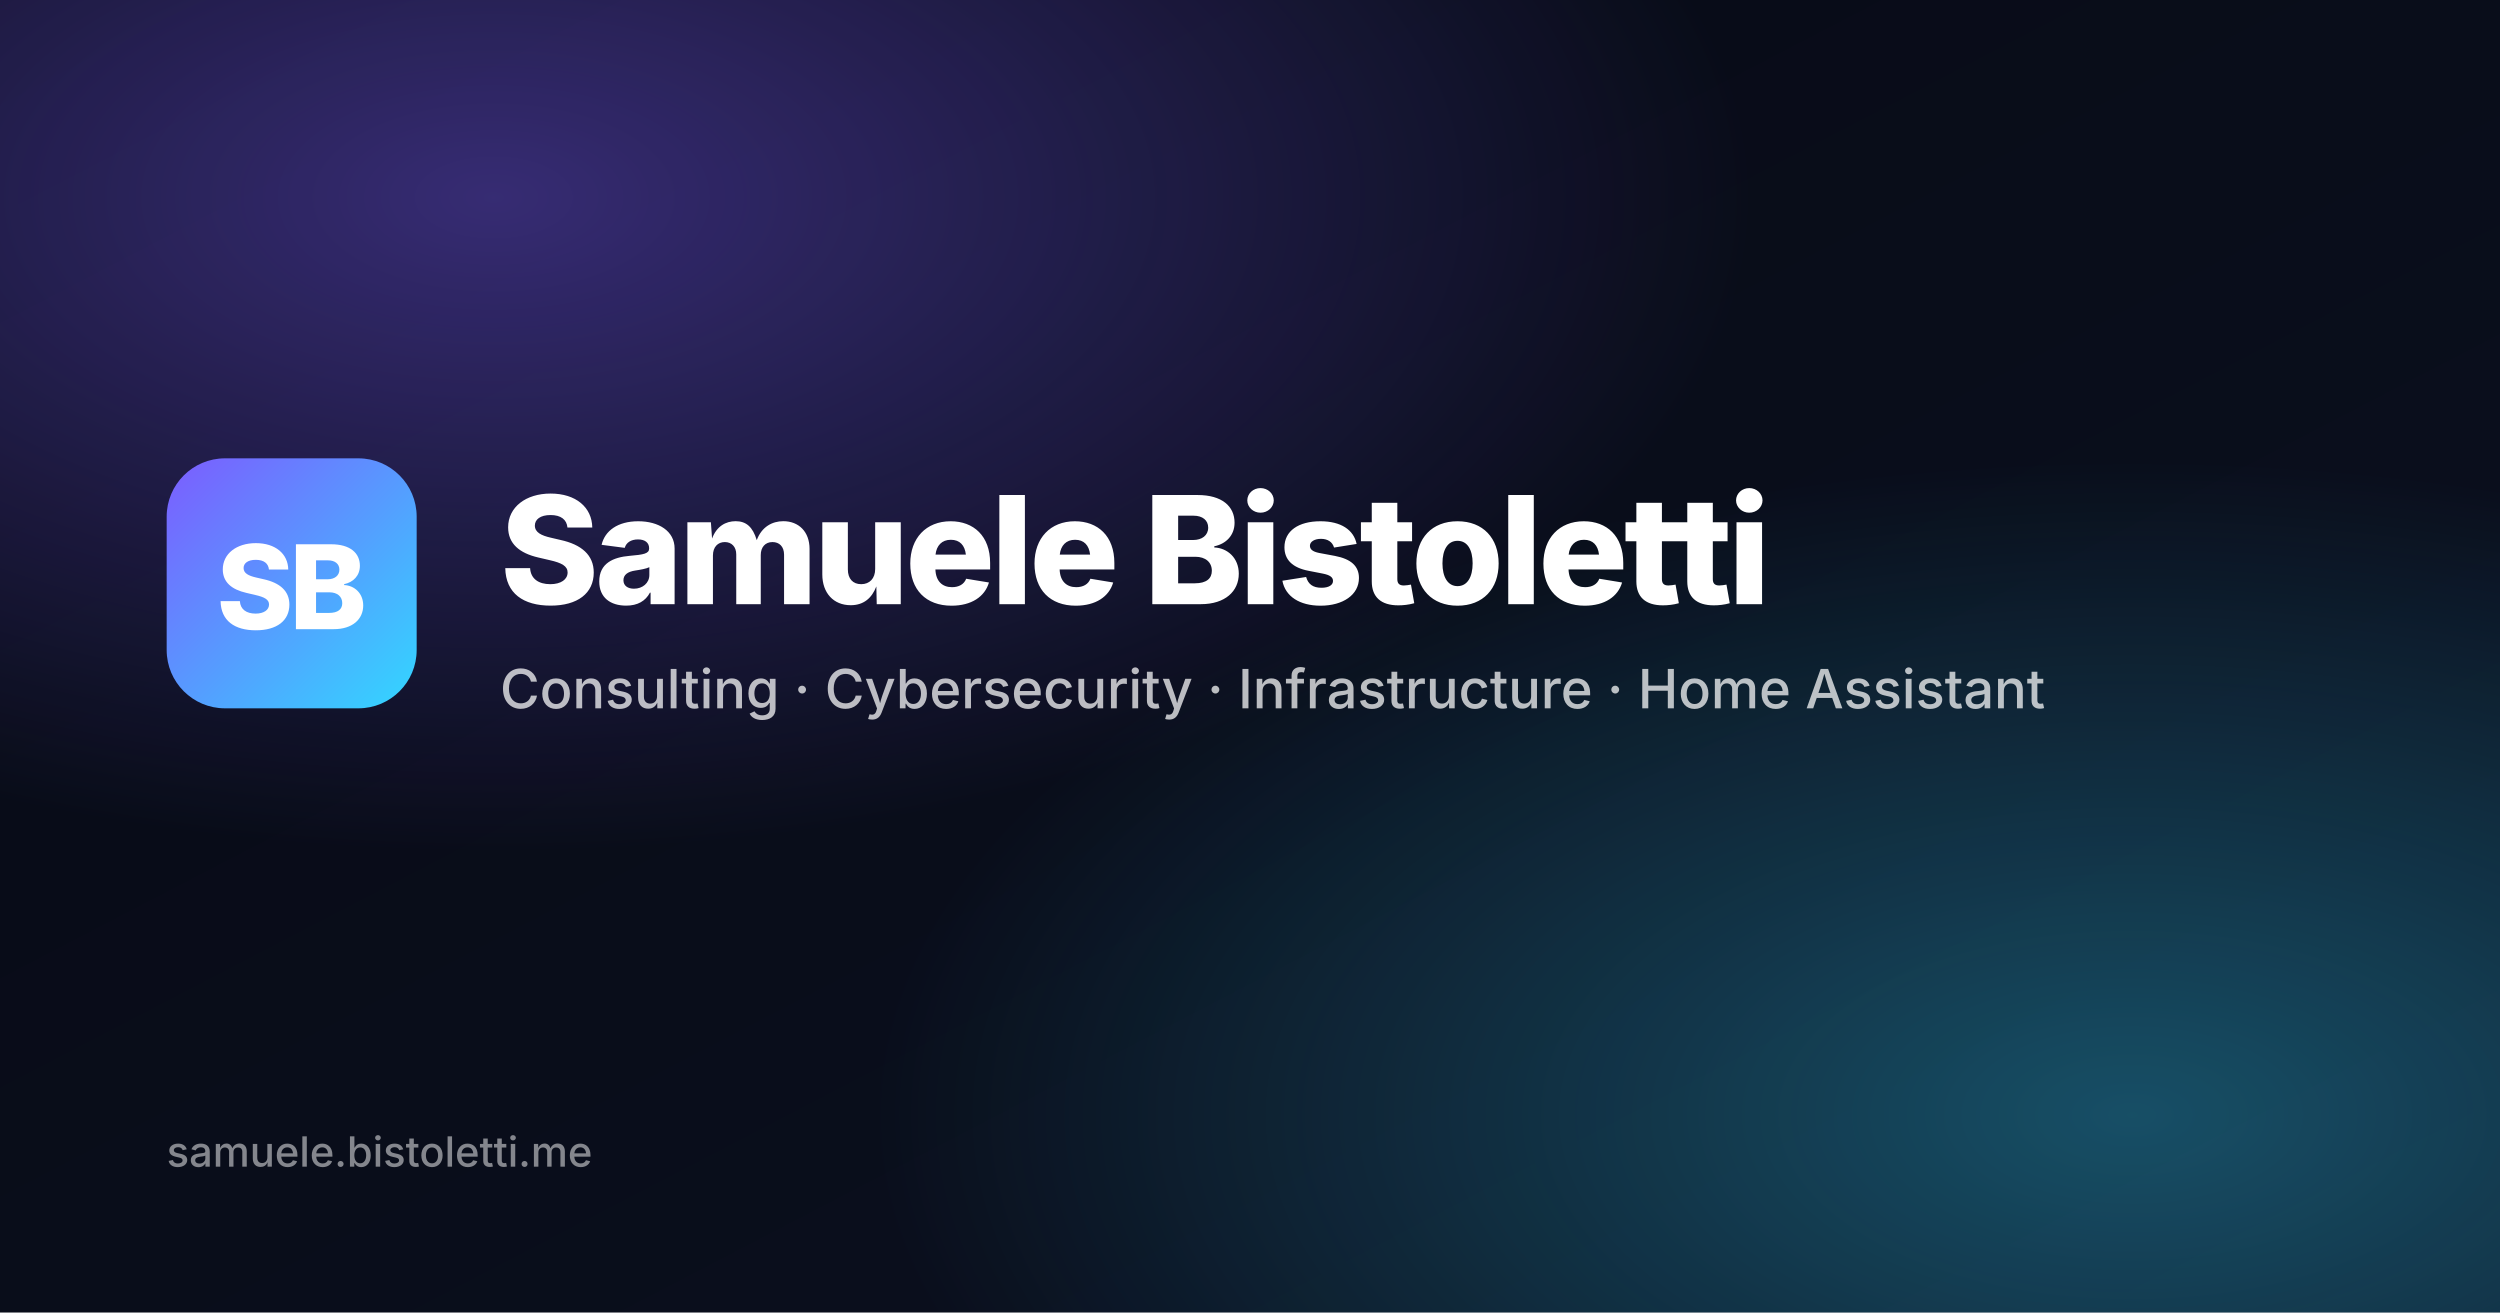
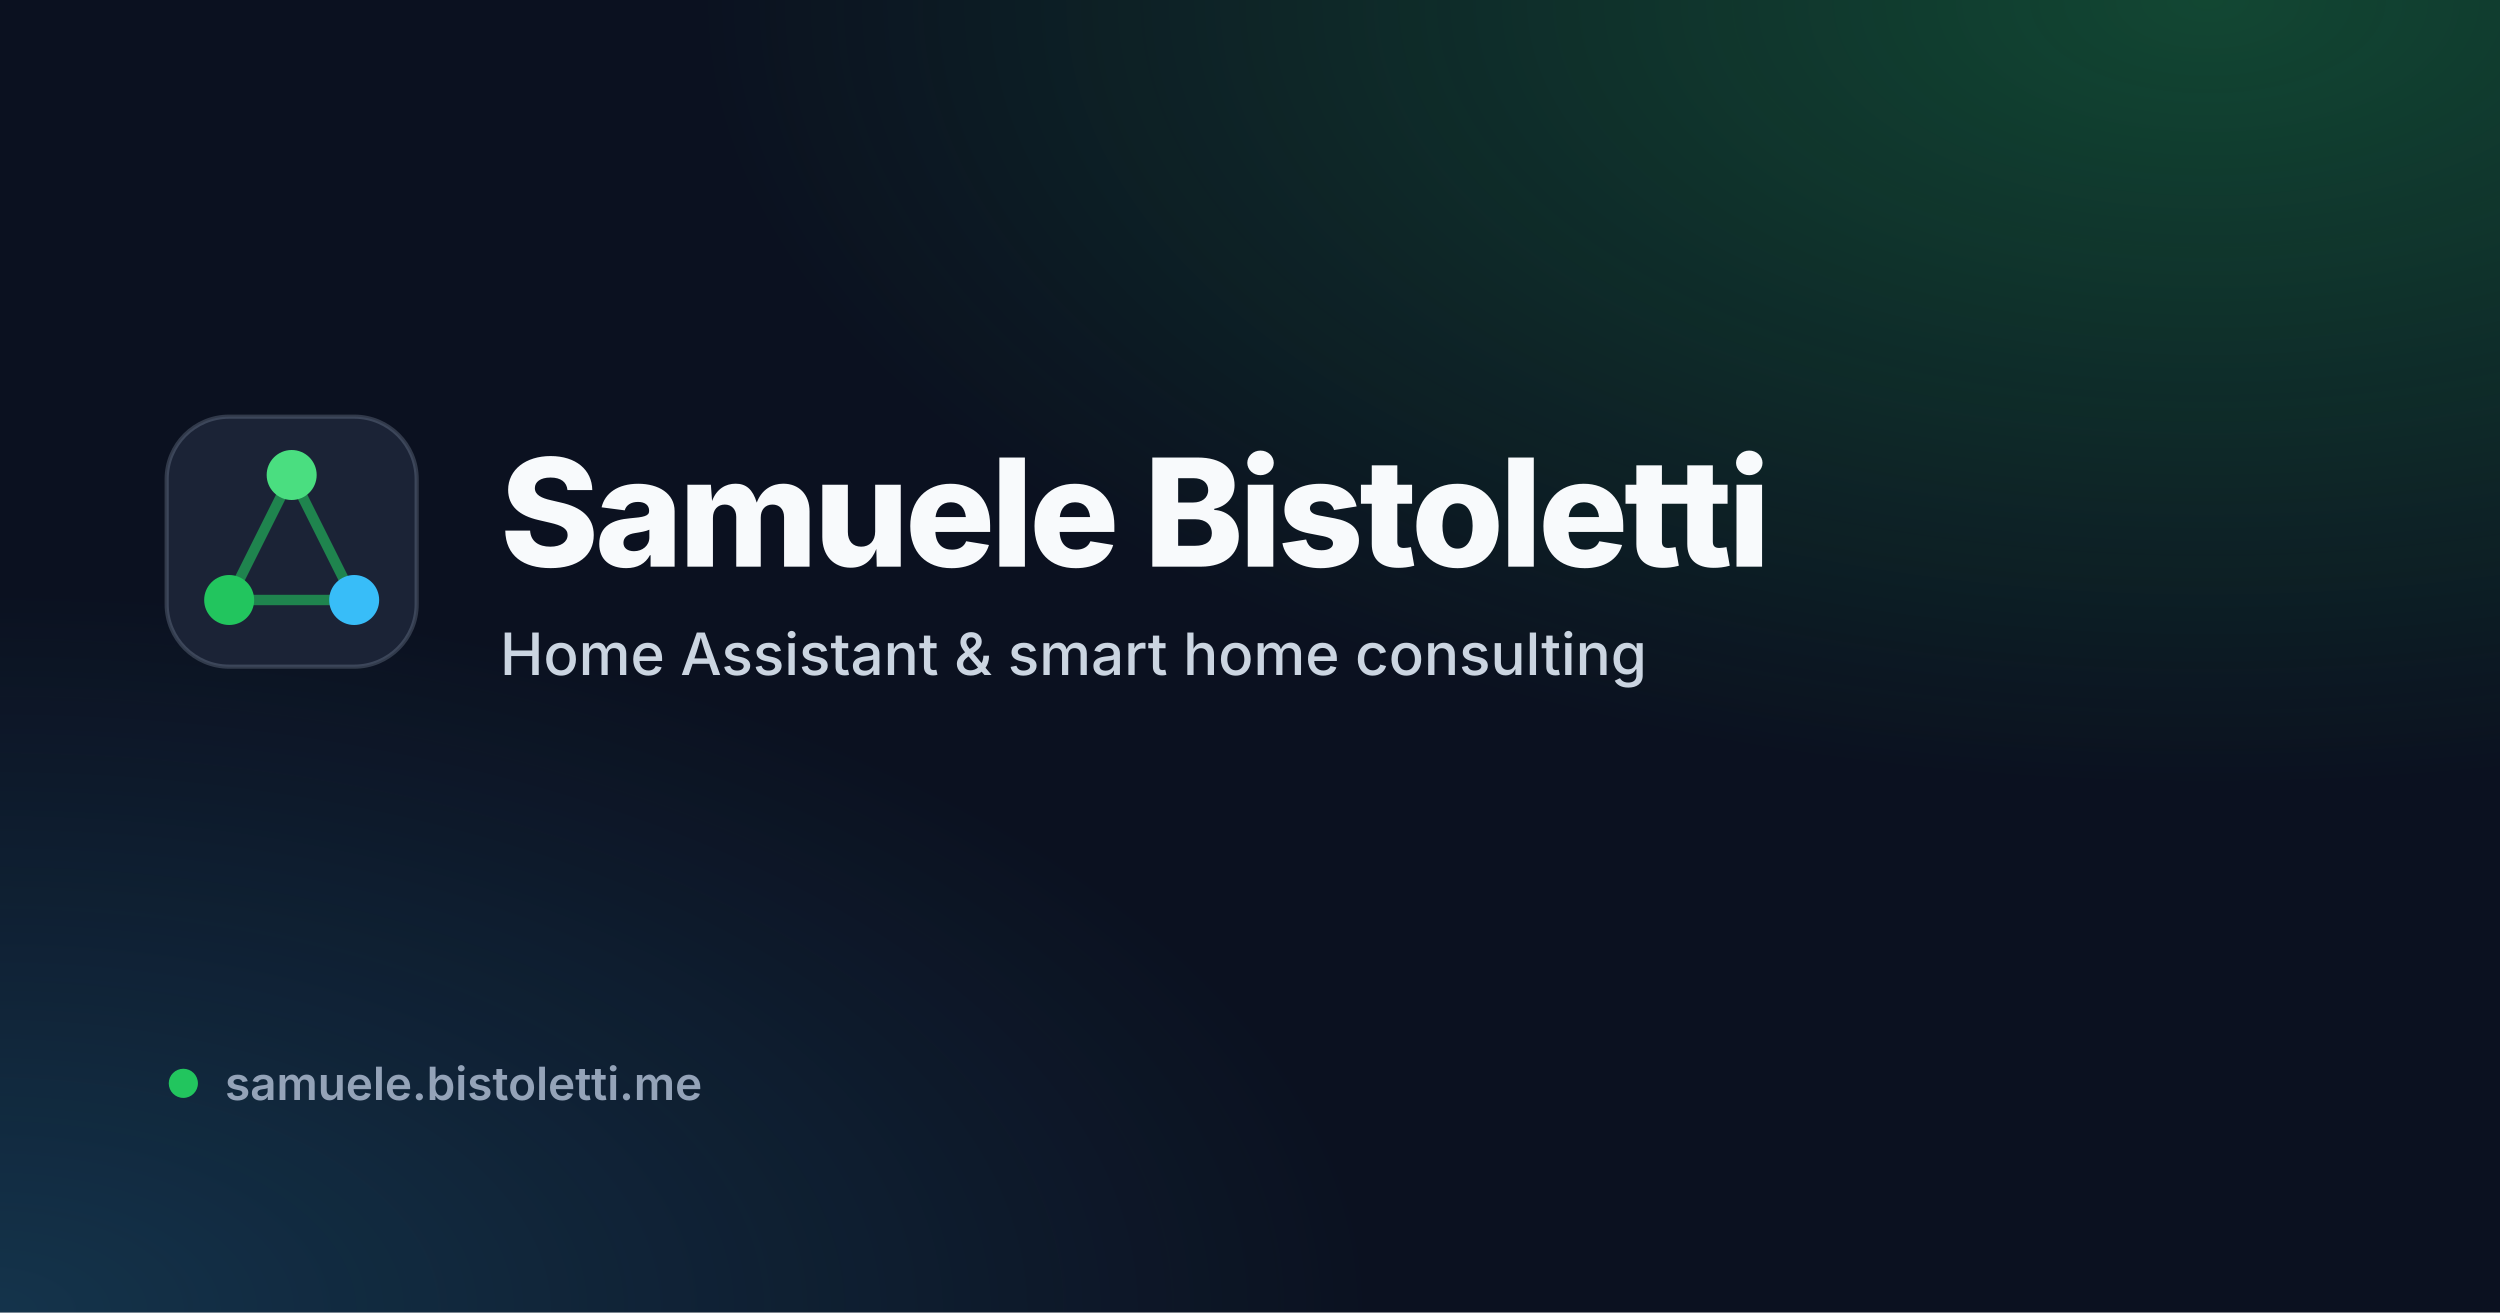
<svg xmlns="http://www.w3.org/2000/svg" viewBox="0 0 1200 630" role="img" aria-label="Samuele Bistoletti">
  <defs>
-     <linearGradient id="bg" x1="0" y1="0" x2="1" y2="1">
-       <stop offset="0%" stop-color="#070a14" />
-       <stop offset="100%" stop-color="#0b1020" />
-     </linearGradient>
-     <radialGradient id="glow1" cx="20%" cy="15%" r="50%">
-       <stop offset="0%" stop-color="#7c5cff" stop-opacity="0.4" />
-       <stop offset="100%" stop-color="#7c5cff" stop-opacity="0" />
+     <radialGradient id="glow1" cx="88%" cy="0%" r="60%">
+       <stop offset="0%" stop-color="#22c55e" stop-opacity="0.30" />
+       <stop offset="100%" stop-color="#22c55e" stop-opacity="0" />
    </radialGradient>
-     <radialGradient id="glow2" cx="85%" cy="85%" r="50%">
-       <stop offset="0%" stop-color="#32d7ff" stop-opacity="0.32" />
-       <stop offset="100%" stop-color="#32d7ff" stop-opacity="0" />
+     <radialGradient id="glow2" cx="0%" cy="100%" r="55%">
+       <stop offset="0%" stop-color="#38bdf8" stop-opacity="0.20" />
+       <stop offset="100%" stop-color="#38bdf8" stop-opacity="0" />
    </radialGradient>
-     <linearGradient id="logoGrad" x1="0" y1="0" x2="1" y2="1">
-       <stop offset="0%" stop-color="#7c5cff" />
-       <stop offset="100%" stop-color="#32d7ff" />
-     </linearGradient>
  </defs>
-   <rect width="1200" height="630" fill="url(#bg)" />
+   <rect width="1200" height="630" fill="#0b1120" />
  <rect width="1200" height="630" fill="url(#glow1)" />
  <rect width="1200" height="630" fill="url(#glow2)" />
-   <g transform="translate(80, 220)">
-     <rect width="120" height="120" rx="28" fill="url(#logoGrad)" />
-     <text x="60" y="82" font-family="-apple-system, system-ui, sans-serif" font-size="56" font-weight="800" fill="#ffffff" text-anchor="middle" letter-spacing="-2">SB</text>
+   <g transform="translate(80, 200)">
+     <rect width="120" height="120" rx="30" fill="#1b2336" stroke="rgba(148,163,184,0.28)" stroke-width="2" />
+     <path d="M60 28 L30 88 M60 28 L90 88 M30 88 L90 88" stroke="#22c55e" stroke-width="5" stroke-linecap="round" opacity="0.6" fill="none" />
+     <circle cx="60" cy="28" r="12" fill="#4ade80" />
+     <circle cx="30" cy="88" r="12" fill="#22c55e" />
+     <circle cx="90" cy="88" r="12" fill="#38bdf8" />
  </g>
-   <text x="240" y="290" font-family="-apple-system, system-ui, sans-serif" font-size="72" font-weight="800" fill="#ffffff" letter-spacing="-2">Samuele Bistoletti</text>
-   <text x="240" y="340" font-family="-apple-system, system-ui, sans-serif" font-size="26" font-weight="500" fill="rgba(255,255,255,0.72)">Consulting · Cybersecurity · Infrastructure · Home Assistant</text>
-   <text x="80" y="560" font-family="-apple-system, system-ui, sans-serif" font-size="20" font-weight="500" fill="rgba(255,255,255,0.5)">samuele.bistoletti.me</text>
+   <text x="240" y="272" font-family="'Plus Jakarta Sans', -apple-system, system-ui, sans-serif" font-size="72" font-weight="800" fill="#f8fafc" letter-spacing="-2">Samuele Bistoletti</text>
+   <text x="240" y="324" font-family="'Plus Jakarta Sans', -apple-system, system-ui, sans-serif" font-size="28" font-weight="500" fill="#cbd5e1">Home Assistant &amp; smart home consulting</text>
+   <g transform="translate(80, 520)">
+     <circle cx="8" cy="0" r="7" fill="#22c55e" />
+     <text x="28" y="8" font-family="'Plus Jakarta Sans', -apple-system, system-ui, sans-serif" font-size="22" font-weight="600" fill="#94a3b8">samuele.bistoletti.me</text>
+   </g>
</svg>
